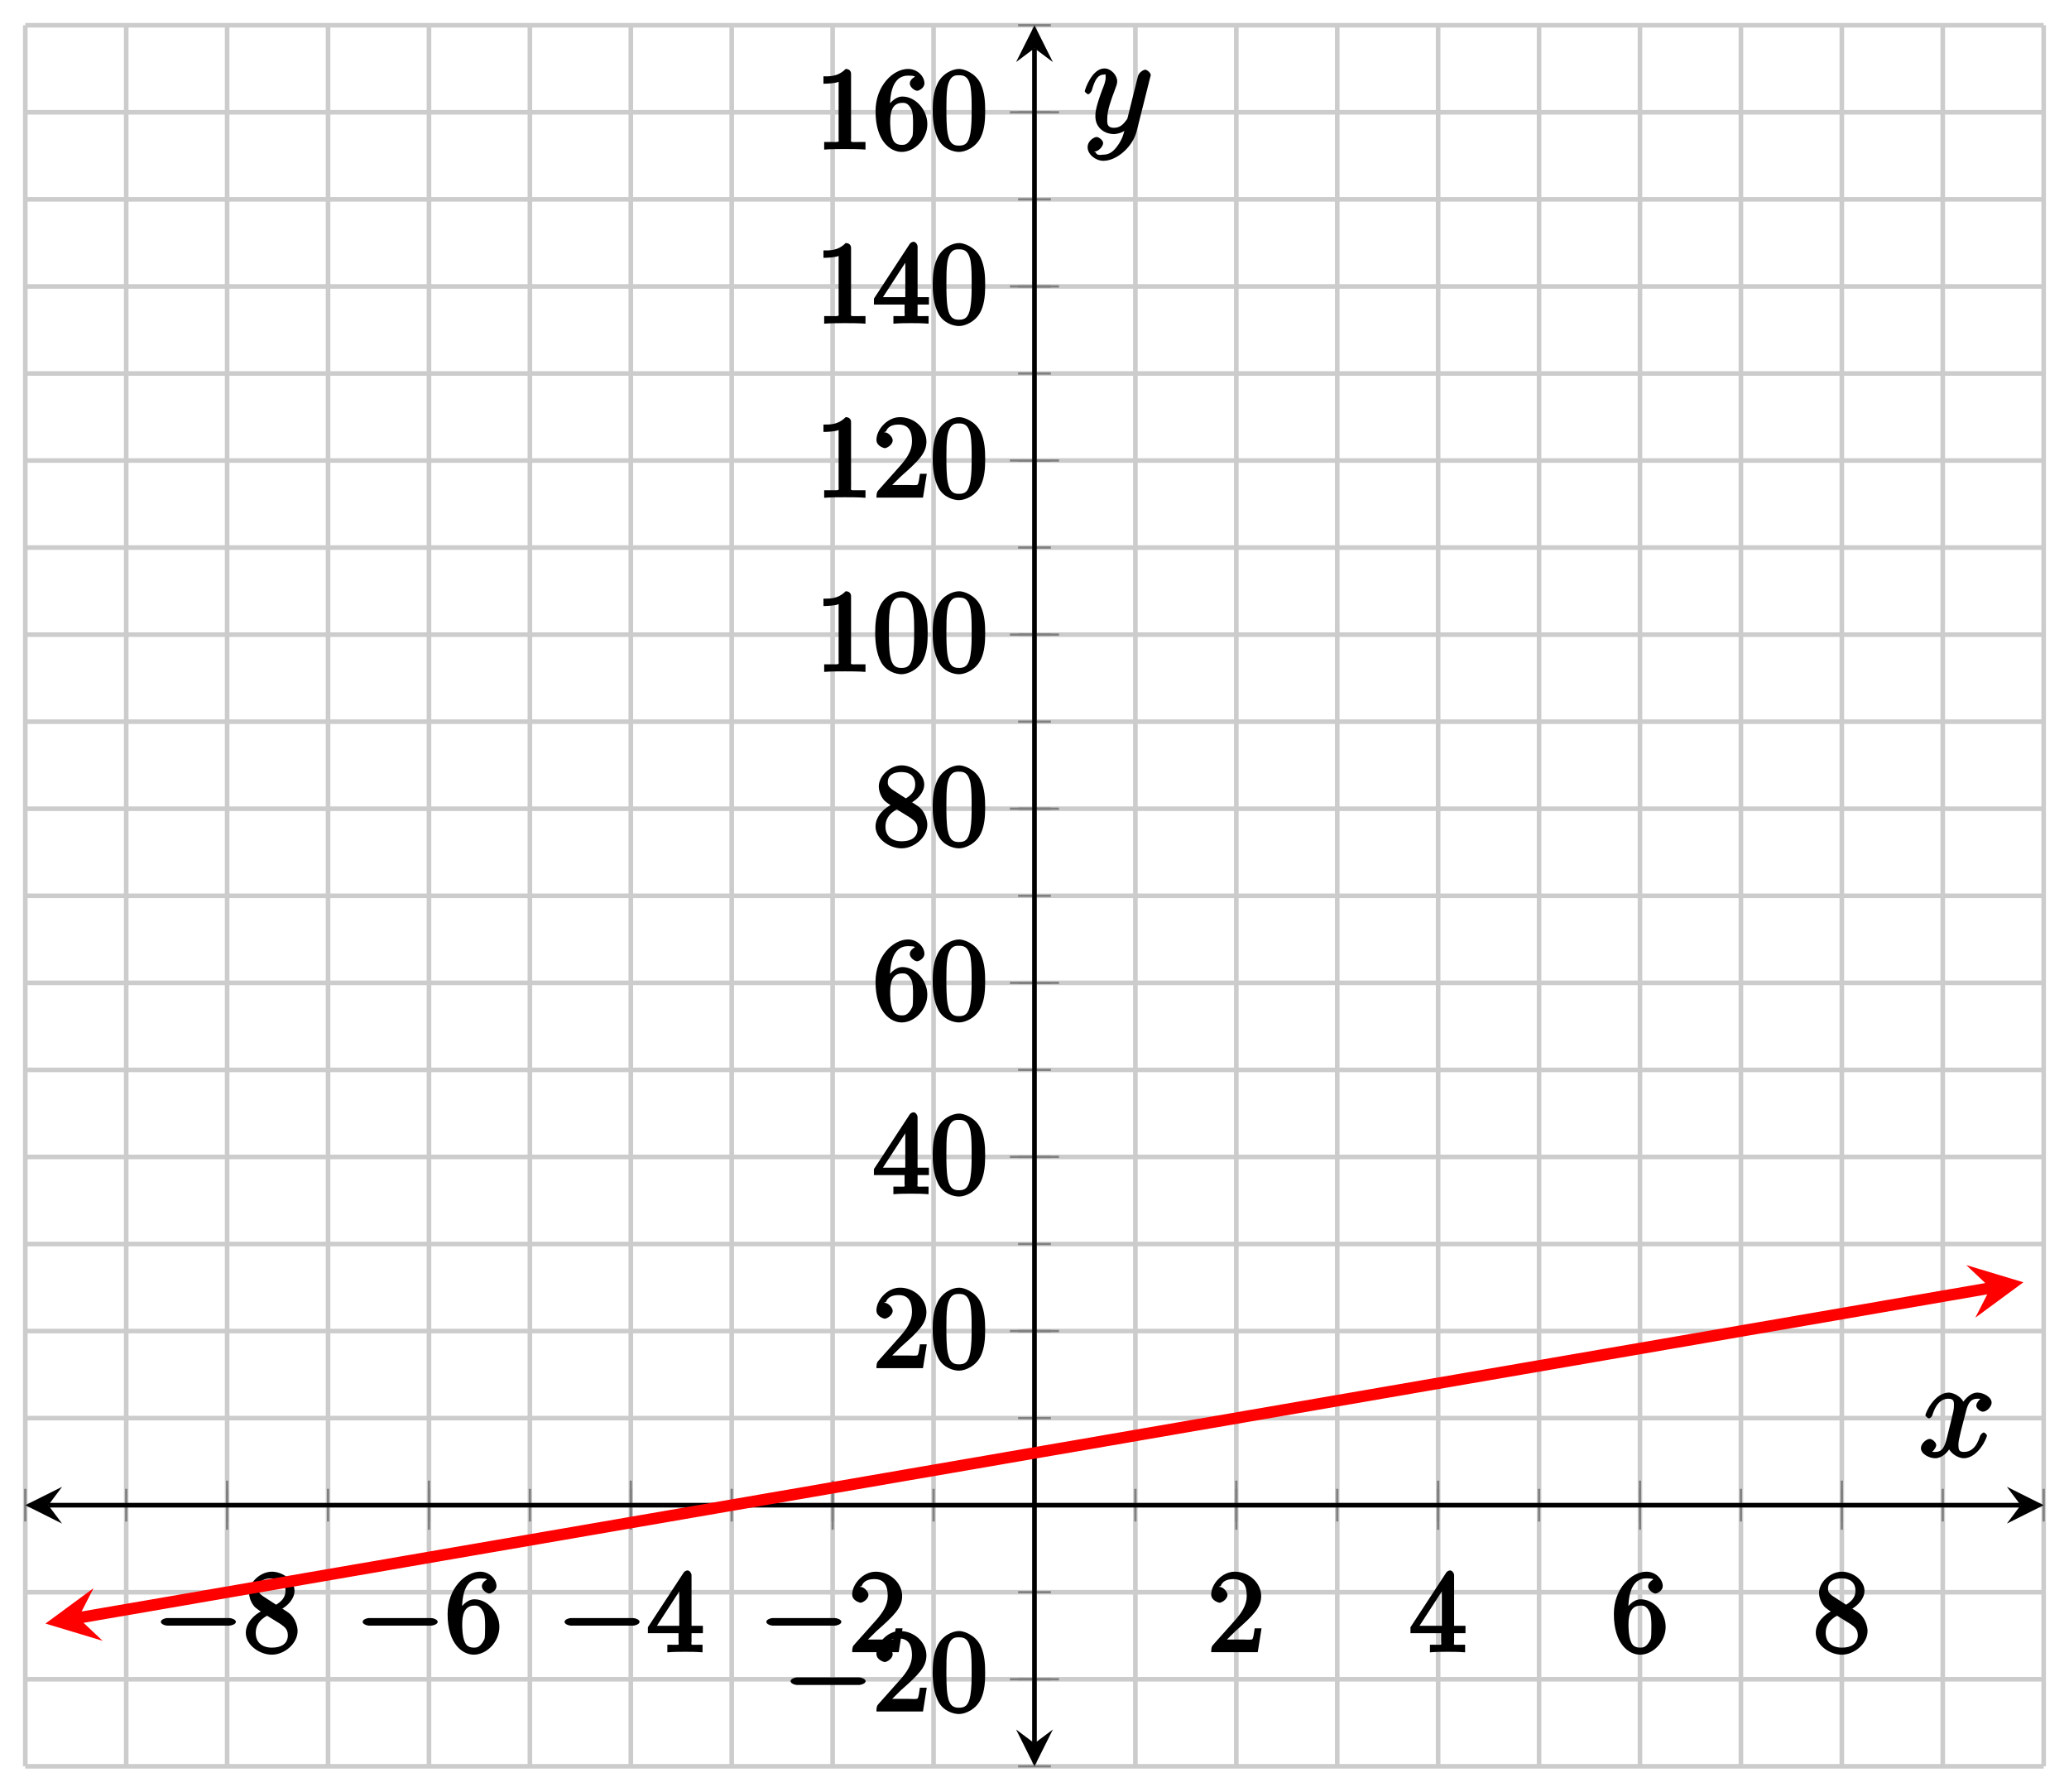
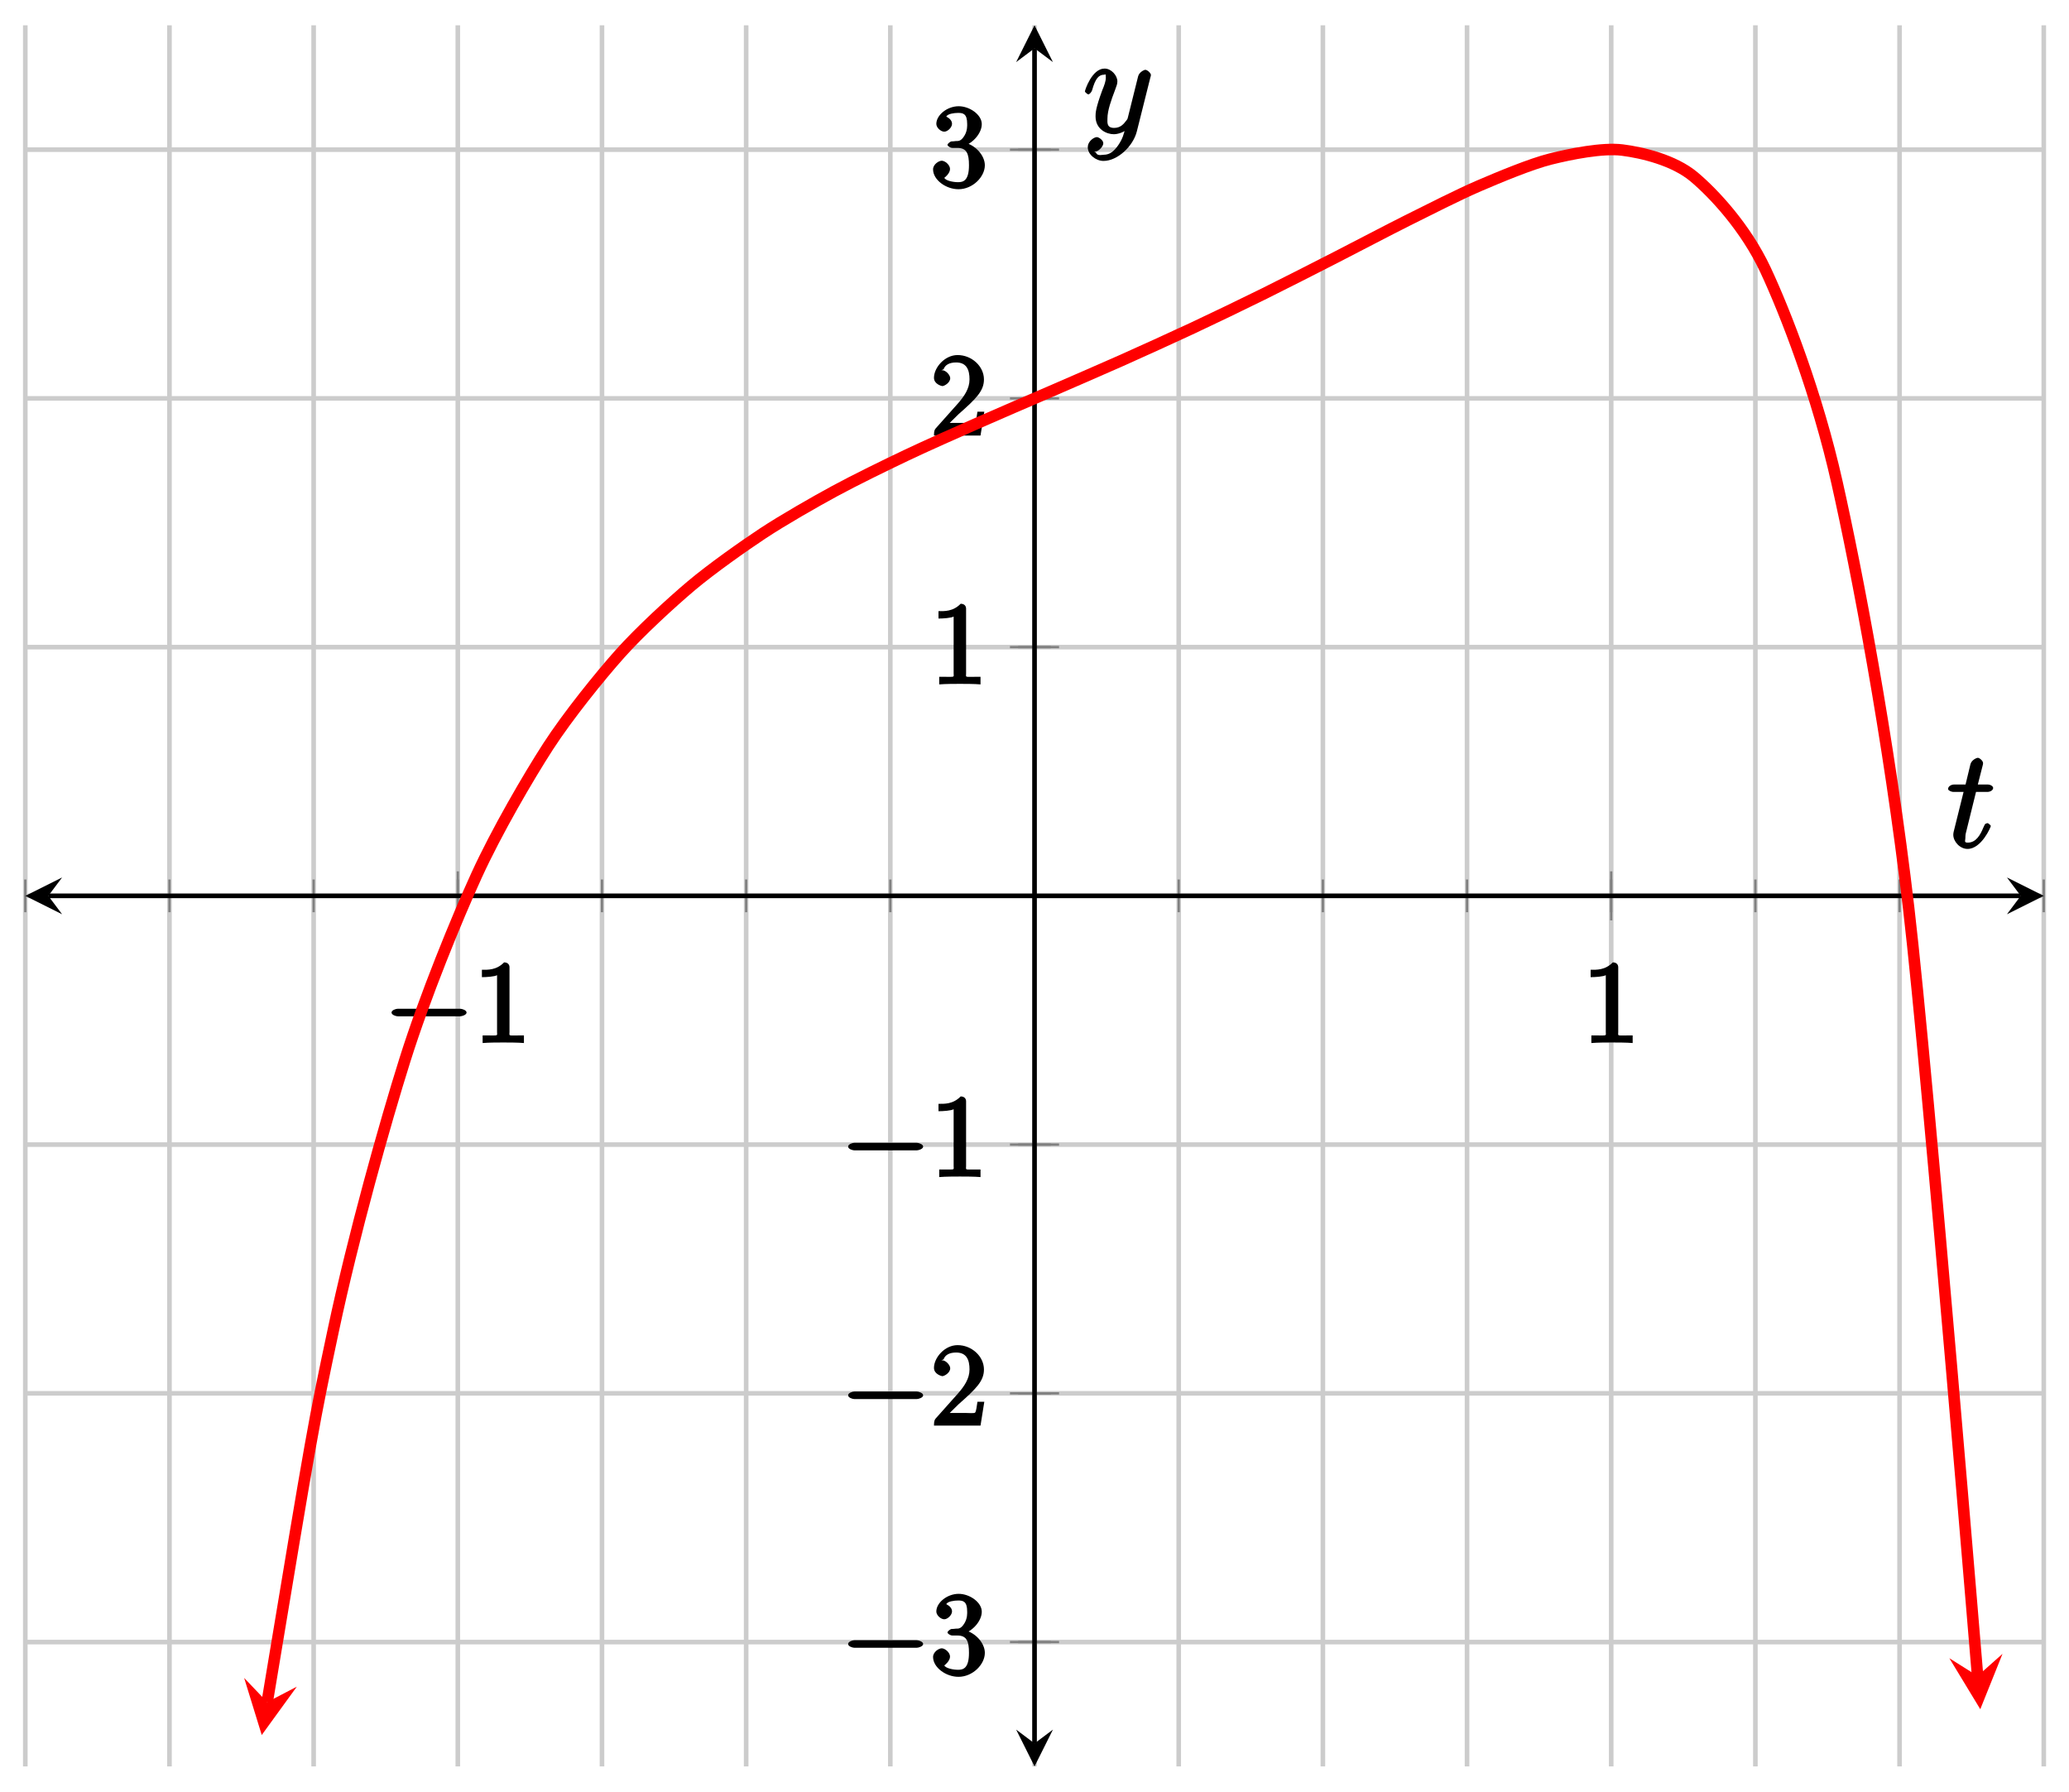
- <svg xmlns="http://www.w3.org/2000/svg" xmlns:xlink="http://www.w3.org/1999/xlink" width="179.23pt" height="155.19pt" viewBox="0 0 179.23 155.19" version="1.1">
+ <svg xmlns="http://www.w3.org/2000/svg" xmlns:xlink="http://www.w3.org/1999/xlink" width="179.22pt" height="155.18pt" viewBox="0 0 179.22 155.18" version="1.1">
  <defs>
    <g>
      <symbol overflow="visible" id="glyph0-0">
        <path style="stroke:none;" d="" />
      </symbol>
      <symbol overflow="visible" id="glyph0-1">
        <path style="stroke:none;" d="M 6.562 -2.297 C 6.734 -2.297 7.125 -2.422 7.125 -2.625 C 7.125 -2.828 6.734 -2.953 6.562 -2.953 L 1.172 -2.953 C 1 -2.953 0.625 -2.828 0.625 -2.625 C 0.625 -2.422 1 -2.297 1.172 -2.297 Z M 6.562 -2.297 " />
      </symbol>
      <symbol overflow="visible" id="glyph1-0">
        <path style="stroke:none;" d="" />
      </symbol>
      <symbol overflow="visible" id="glyph1-1">
-         <path style="stroke:none;" d="M 1.75 -4.828 C 1.281 -5.141 1.297 -5.359 1.297 -5.516 C 1.297 -6.125 1.781 -6.391 2.484 -6.391 C 3.203 -6.391 3.672 -6.031 3.672 -5.312 C 3.672 -4.75 3.328 -4.391 2.859 -4.109 Z M 3.203 -3.656 C 3.922 -4.031 4.453 -4.656 4.453 -5.312 C 4.453 -6.234 3.406 -6.969 2.5 -6.969 C 1.5 -6.969 0.516 -6.062 0.516 -5.141 C 0.516 -4.953 0.578 -4.391 1 -3.922 C 1.109 -3.812 1.469 -3.562 1.531 -3.516 C 1.141 -3.328 0.234 -2.656 0.234 -1.672 C 0.234 -0.609 1.438 0.219 2.484 0.219 C 3.609 0.219 4.719 -0.766 4.719 -1.828 C 4.719 -2.188 4.562 -2.766 4.188 -3.188 C 4 -3.391 3.844 -3.484 3.406 -3.766 Z M 1.953 -3.234 L 3.188 -2.469 C 3.453 -2.266 3.875 -2.078 3.875 -1.469 C 3.875 -0.734 3.312 -0.391 2.5 -0.391 C 1.641 -0.391 1.094 -0.844 1.094 -1.672 C 1.094 -2.25 1.359 -2.766 2.078 -3.156 Z M 1.953 -3.234 " />
+         <path style="stroke:none;" d="M 3.094 -6.547 C 3.094 -6.781 2.938 -6.969 2.625 -6.969 C 1.953 -6.281 1.203 -6.328 0.703 -6.328 L 0.703 -5.688 C 1.094 -5.688 1.797 -5.734 2.016 -5.859 L 2.016 -0.953 C 2.016 -0.594 2.156 -0.641 1.266 -0.641 L 0.766 -0.641 L 0.766 0.016 C 1.297 -0.031 2.156 -0.031 2.562 -0.031 C 2.953 -0.031 3.828 -0.031 4.344 0.016 L 4.344 -0.641 L 3.859 -0.641 C 2.953 -0.641 3.094 -0.578 3.094 -0.953 Z M 3.094 -6.547 " />
      </symbol>
      <symbol overflow="visible" id="glyph1-2">
-         <path style="stroke:none;" d="M 1.484 -3.422 L 1.484 -3.672 C 1.484 -6.188 2.547 -6.391 3.062 -6.391 C 3.297 -6.391 3.594 -6.375 3.625 -6.312 C 3.781 -6.312 3.203 -6.156 3.203 -5.703 C 3.203 -5.391 3.625 -5.078 3.844 -5.078 C 4 -5.078 4.469 -5.328 4.469 -5.719 C 4.469 -6.312 3.875 -6.969 3.047 -6.969 C 1.766 -6.969 0.234 -5.516 0.234 -3.312 C 0.234 -0.641 1.578 0.219 2.5 0.219 C 3.609 0.219 4.719 -0.875 4.719 -2.188 C 4.719 -3.453 3.672 -4.578 2.562 -4.578 C 1.891 -4.578 1.328 -3.906 1.141 -3.422 Z M 2.5 -0.391 C 1.875 -0.391 1.75 -0.812 1.688 -0.969 C 1.5 -1.438 1.5 -2.234 1.5 -2.406 C 1.5 -3.188 1.656 -4.031 2.547 -4.031 C 2.719 -4.031 3.047 -4.078 3.344 -3.453 L 3.297 -3.562 C 3.484 -3.203 3.484 -2.688 3.484 -2.203 C 3.484 -1.719 3.484 -1.219 3.406 -1.094 C 3.062 -0.391 2.734 -0.391 2.5 -0.391 Z M 2.5 -0.391 " />
+         <path style="stroke:none;" d="M 2.891 -3.516 C 3.703 -3.781 4.453 -4.641 4.453 -5.422 C 4.453 -6.234 3.406 -6.969 2.453 -6.969 C 1.453 -6.969 0.516 -6.203 0.516 -5.438 C 0.516 -5.109 0.906 -4.766 1.203 -4.766 C 1.5 -4.766 1.875 -5.141 1.875 -5.438 C 1.875 -5.938 1.234 -6.094 1.391 -6.094 C 1.516 -6.312 2.047 -6.391 2.406 -6.391 C 2.828 -6.391 3.188 -6.328 3.188 -5.438 C 3.188 -5.312 3.219 -4.859 2.953 -4.422 C 2.656 -3.938 2.453 -3.953 2.203 -3.953 C 2.125 -3.938 1.891 -3.922 1.812 -3.922 C 1.734 -3.906 1.484 -3.734 1.484 -3.625 C 1.484 -3.516 1.734 -3.359 1.906 -3.359 L 2.344 -3.359 C 3.156 -3.359 3.344 -2.844 3.344 -1.859 C 3.344 -0.516 2.844 -0.391 2.406 -0.391 C 1.969 -0.391 1.344 -0.516 1.203 -0.766 C 1.219 -0.766 1.703 -1.141 1.703 -1.531 C 1.703 -1.891 1.266 -2.25 0.984 -2.25 C 0.734 -2.25 0.234 -1.938 0.234 -1.5 C 0.234 -0.594 1.344 0.219 2.438 0.219 C 3.656 0.219 4.719 -0.844 4.719 -1.859 C 4.719 -2.688 3.922 -3.625 2.891 -3.844 Z M 2.891 -3.516 " />
      </symbol>
      <symbol overflow="visible" id="glyph1-3">
-         <path style="stroke:none;" d="M 2.75 -1.797 L 2.75 -0.938 C 2.75 -0.578 2.906 -0.641 2.172 -0.641 L 1.781 -0.641 L 1.781 0.016 C 2.375 -0.031 2.891 -0.031 3.312 -0.031 C 3.734 -0.031 4.25 -0.031 4.828 0.016 L 4.828 -0.641 L 4.453 -0.641 C 3.719 -0.641 3.875 -0.578 3.875 -0.938 L 3.875 -1.641 L 4.859 -1.641 L 4.859 -2.281 L 3.875 -2.281 L 3.875 -6.656 C 3.875 -6.844 3.703 -7.078 3.531 -7.078 C 3.453 -7.078 3.297 -7.031 3.203 -6.906 L 0.094 -2.156 L 0.094 -1.641 L 2.75 -1.641 Z M 2.984 -2.281 L 0.875 -2.281 L 3.109 -5.719 L 2.812 -5.828 L 2.812 -2.281 Z M 2.984 -2.281 " />
-       </symbol>
-       <symbol overflow="visible" id="glyph1-4">
        <path style="stroke:none;" d="M 1.391 -0.812 L 2.438 -1.844 C 4 -3.219 4.641 -3.875 4.641 -4.859 C 4.641 -6 3.578 -6.969 2.359 -6.969 C 1.234 -6.969 0.312 -5.875 0.312 -5 C 0.312 -4.438 1 -4.281 1.031 -4.281 C 1.203 -4.281 1.719 -4.562 1.719 -4.969 C 1.719 -5.219 1.359 -5.656 1.016 -5.656 C 0.938 -5.656 0.922 -5.656 1.141 -5.734 C 1.281 -6.125 1.656 -6.328 2.234 -6.328 C 3.141 -6.328 3.391 -5.688 3.391 -4.859 C 3.391 -4.062 2.938 -3.406 2.391 -2.781 L 0.484 -0.641 C 0.375 -0.531 0.312 -0.406 0.312 0 L 4.344 0 L 4.672 -2.062 L 4.078 -2.062 C 4 -1.594 3.984 -1.281 3.875 -1.125 C 3.812 -1.047 3.281 -1.094 3.062 -1.094 L 1.266 -1.094 Z M 1.391 -0.812 " />
-       </symbol>
-       <symbol overflow="visible" id="glyph1-5">
-         <path style="stroke:none;" d="M 4.75 -3.344 C 4.75 -4.141 4.703 -4.938 4.359 -5.688 C 3.891 -6.641 2.906 -6.969 2.5 -6.969 C 1.891 -6.969 0.984 -6.547 0.578 -5.609 C 0.266 -4.922 0.203 -4.141 0.203 -3.344 C 0.203 -2.609 0.297 -1.594 0.703 -0.844 C 1.141 -0.031 2 0.219 2.484 0.219 C 3.016 0.219 3.953 -0.156 4.391 -1.094 C 4.703 -1.781 4.75 -2.562 4.75 -3.344 Z M 2.484 -0.328 C 2.094 -0.328 1.672 -0.406 1.5 -1.359 C 1.391 -1.969 1.391 -2.875 1.391 -3.469 C 1.391 -4.109 1.391 -4.766 1.469 -5.297 C 1.656 -6.484 2.234 -6.422 2.484 -6.422 C 2.812 -6.422 3.297 -6.406 3.484 -5.406 C 3.578 -4.859 3.578 -4.094 3.578 -3.469 C 3.578 -2.719 3.578 -2.047 3.469 -1.406 C 3.312 -0.453 2.938 -0.328 2.484 -0.328 Z M 2.484 -0.328 " />
-       </symbol>
-       <symbol overflow="visible" id="glyph1-6">
-         <path style="stroke:none;" d="M 3.094 -6.547 C 3.094 -6.781 2.938 -6.969 2.625 -6.969 C 1.953 -6.281 1.203 -6.328 0.703 -6.328 L 0.703 -5.688 C 1.094 -5.688 1.797 -5.734 2.016 -5.859 L 2.016 -0.953 C 2.016 -0.594 2.156 -0.641 1.266 -0.641 L 0.766 -0.641 L 0.766 0.016 C 1.297 -0.031 2.156 -0.031 2.562 -0.031 C 2.953 -0.031 3.828 -0.031 4.344 0.016 L 4.344 -0.641 L 3.859 -0.641 C 2.953 -0.641 3.094 -0.578 3.094 -0.953 Z M 3.094 -6.547 " />
      </symbol>
      <symbol overflow="visible" id="glyph2-0">
        <path style="stroke:none;" d="" />
      </symbol>
      <symbol overflow="visible" id="glyph2-1">
-         <path style="stroke:none;" d="M 5.672 -5.172 C 5.281 -5.109 4.969 -4.656 4.969 -4.438 C 4.969 -4.141 5.359 -3.906 5.531 -3.906 C 5.891 -3.906 6.297 -4.359 6.297 -4.688 C 6.297 -5.188 5.562 -5.562 5.062 -5.562 C 4.344 -5.562 3.766 -4.703 3.656 -4.469 L 3.984 -4.469 C 3.703 -5.359 2.812 -5.562 2.594 -5.562 C 1.375 -5.562 0.562 -3.844 0.562 -3.578 C 0.562 -3.531 0.781 -3.328 0.859 -3.328 C 0.953 -3.328 1.094 -3.438 1.156 -3.578 C 1.562 -4.922 2.219 -5.031 2.562 -5.031 C 3.094 -5.031 3.031 -4.672 3.031 -4.391 C 3.031 -4.125 2.969 -3.844 2.828 -3.281 L 2.422 -1.641 C 2.234 -0.922 2.062 -0.422 1.422 -0.422 C 1.359 -0.422 1.172 -0.375 0.922 -0.531 L 0.812 -0.281 C 1.25 -0.359 1.5 -0.859 1.5 -1 C 1.5 -1.25 1.156 -1.547 0.938 -1.547 C 0.641 -1.547 0.172 -1.141 0.172 -0.75 C 0.172 -0.25 0.891 0.125 1.406 0.125 C 1.984 0.125 2.5 -0.375 2.75 -0.859 L 2.469 -0.969 C 2.672 -0.266 3.438 0.125 3.875 0.125 C 5.094 0.125 5.891 -1.594 5.891 -1.859 C 5.891 -1.906 5.688 -2.109 5.625 -2.109 C 5.516 -2.109 5.328 -1.906 5.297 -1.812 C 4.969 -0.75 4.453 -0.422 3.906 -0.422 C 3.484 -0.422 3.422 -0.578 3.422 -1.062 C 3.422 -1.328 3.469 -1.516 3.656 -2.312 L 4.078 -3.938 C 4.25 -4.656 4.5 -5.031 5.062 -5.031 C 5.078 -5.031 5.297 -5.062 5.547 -4.906 Z M 5.672 -5.172 " />
+         <path style="stroke:none;" d="M 2.406 -4.812 L 3.5 -4.812 C 3.734 -4.812 4 -4.953 4 -5.156 C 4 -5.297 3.781 -5.453 3.531 -5.453 L 2.672 -5.453 L 3.078 -7.047 C 3.125 -7.203 3.125 -7.234 3.125 -7.312 C 3.125 -7.5 2.828 -7.766 2.672 -7.766 C 2.562 -7.766 2.125 -7.578 2.031 -7.203 L 1.609 -5.453 L 0.609 -5.453 C 0.375 -5.453 0.094 -5.297 0.094 -5.062 C 0.094 -4.953 0.344 -4.812 0.578 -4.812 L 1.438 -4.812 L 0.688 -1.797 C 0.578 -1.375 0.547 -1.25 0.547 -1.094 C 0.547 -0.531 1.109 0.125 1.781 0.125 C 2.984 0.125 3.797 -1.766 3.797 -1.859 C 3.797 -1.922 3.578 -2.109 3.516 -2.109 C 3.484 -2.109 3.328 -2.062 3.297 -2.016 C 3.281 -2.016 3.234 -1.891 3.141 -1.703 C 2.891 -1.094 2.516 -0.422 1.812 -0.422 C 1.453 -0.422 1.594 -0.562 1.594 -0.828 C 1.594 -0.844 1.594 -1.062 1.625 -1.203 L 2.516 -4.812 Z M 2.406 -4.812 " />
      </symbol>
      <symbol overflow="visible" id="glyph2-2">
        <path style="stroke:none;" d="M 3.031 1.094 C 2.703 1.547 2.359 1.906 1.766 1.906 C 1.625 1.906 1.203 2.031 1.109 1.703 C 0.906 1.641 0.969 1.641 0.984 1.641 C 1.344 1.641 1.75 1.188 1.75 0.906 C 1.75 0.641 1.359 0.375 1.188 0.375 C 0.984 0.375 0.406 0.688 0.406 1.266 C 0.406 1.875 1.094 2.438 1.766 2.438 C 2.969 2.438 4.328 1.188 4.656 -0.125 L 5.828 -4.797 C 5.844 -4.859 5.875 -4.922 5.875 -5 C 5.875 -5.172 5.562 -5.453 5.391 -5.453 C 5.281 -5.453 4.859 -5.25 4.766 -4.891 L 3.891 -1.375 C 3.828 -1.156 3.875 -1.25 3.781 -1.109 C 3.531 -0.781 3.266 -0.422 2.688 -0.422 C 2.016 -0.422 2.109 -0.922 2.109 -1.25 C 2.109 -1.922 2.438 -2.844 2.766 -3.703 C 2.891 -4.047 2.969 -4.219 2.969 -4.453 C 2.969 -4.953 2.453 -5.562 1.859 -5.562 C 0.766 -5.562 0.156 -3.688 0.156 -3.578 C 0.156 -3.531 0.375 -3.328 0.453 -3.328 C 0.562 -3.328 0.734 -3.531 0.781 -3.688 C 1.062 -4.703 1.359 -5.031 1.828 -5.031 C 1.938 -5.031 1.969 -5.172 1.969 -4.781 C 1.969 -4.469 1.844 -4.125 1.656 -3.672 C 1.078 -2.109 1.078 -1.703 1.078 -1.422 C 1.078 -0.281 2.062 0.125 2.656 0.125 C 3 0.125 3.531 -0.031 3.844 -0.344 L 3.688 -0.516 C 3.516 0.141 3.438 0.5 3.031 1.094 Z M 3.031 1.094 " />
      </symbol>
    </g>
    <clipPath id="clip1">
-       <path d="M 2.191 97 L 177.035 97 L 177.035 152.988 L 2.191 152.988 Z M 2.191 97 " />
+       <path d="M 9 2.191 L 177.035 2.191 L 177.035 152.988 L 9 152.988 Z M 9 2.191 " />
    </clipPath>
  </defs>
  <g id="surface1">
-     <path style="fill:none;stroke-width:0.399;stroke-linecap:butt;stroke-linejoin:miter;stroke:rgb(79.999%,79.999%,79.999%);stroke-opacity:1;stroke-miterlimit:10;" d="M 0.001 0.002 L 0.001 150.803 M 8.744 0.002 L 8.744 150.803 M 17.486 0.002 L 17.486 150.803 M 26.228 0.002 L 26.228 150.803 M 34.97 0.002 L 34.97 150.803 M 43.712 0.002 L 43.712 150.803 M 52.455 0.002 L 52.455 150.803 M 61.197 0.002 L 61.197 150.803 M 69.939 0.002 L 69.939 150.803 M 78.681 0.002 L 78.681 150.803 M 87.423 0.002 L 87.423 150.803 M 96.165 0.002 L 96.165 150.803 M 104.908 0.002 L 104.908 150.803 M 113.65 0.002 L 113.65 150.803 M 122.392 0.002 L 122.392 150.803 M 131.134 0.002 L 131.134 150.803 M 139.876 0.002 L 139.876 150.803 M 148.619 0.002 L 148.619 150.803 M 157.361 0.002 L 157.361 150.803 M 166.103 0.002 L 166.103 150.803 M 174.845 0.002 L 174.845 150.803 " transform="matrix(1,0,0,-1,2.19,152.99)" />
-     <path style="fill:none;stroke-width:0.399;stroke-linecap:butt;stroke-linejoin:miter;stroke:rgb(79.999%,79.999%,79.999%);stroke-opacity:1;stroke-miterlimit:10;" d="M 0.001 0.002 L 174.845 0.002 M 0.001 7.541 L 174.845 7.541 M 0.001 15.08 L 174.845 15.08 M 0.001 22.619 L 174.845 22.619 M 0.001 30.162 L 174.845 30.162 M 0.001 37.701 L 174.845 37.701 M 0.001 45.24 L 174.845 45.24 M 0.001 52.783 L 174.845 52.783 M 0.001 60.322 L 174.845 60.322 M 0.001 67.861 L 174.845 67.861 M 0.001 75.4 L 174.845 75.4 M 0.001 82.943 L 174.845 82.943 M 0.001 90.482 L 174.845 90.482 M 0.001 98.021 L 174.845 98.021 M 0.001 105.564 L 174.845 105.564 M 0.001 113.103 L 174.845 113.103 M 0.001 120.642 L 174.845 120.642 M 0.001 128.181 L 174.845 128.181 M 0.001 135.724 L 174.845 135.724 M 0.001 143.263 L 174.845 143.263 M 0.001 150.803 L 174.845 150.803 " transform="matrix(1,0,0,-1,2.19,152.99)" />
-     <path style="fill:none;stroke-width:0.199;stroke-linecap:butt;stroke-linejoin:miter;stroke:rgb(50%,50%,50%);stroke-opacity:1;stroke-miterlimit:10;" d="M 0.001 21.205 L 0.001 24.037 M 8.744 21.205 L 8.744 24.037 M 17.486 21.205 L 17.486 24.037 M 26.228 21.205 L 26.228 24.037 M 34.97 21.205 L 34.97 24.037 M 43.712 21.205 L 43.712 24.037 M 52.455 21.205 L 52.455 24.037 M 61.197 21.205 L 61.197 24.037 M 69.939 21.205 L 69.939 24.037 M 78.681 21.205 L 78.681 24.037 M 87.423 21.205 L 87.423 24.037 M 96.165 21.205 L 96.165 24.037 M 104.908 21.205 L 104.908 24.037 M 113.65 21.205 L 113.65 24.037 M 122.392 21.205 L 122.392 24.037 M 131.134 21.205 L 131.134 24.037 M 139.876 21.205 L 139.876 24.037 M 148.619 21.205 L 148.619 24.037 M 157.361 21.205 L 157.361 24.037 M 166.103 21.205 L 166.103 24.037 M 174.845 21.205 L 174.845 24.037 " transform="matrix(1,0,0,-1,2.19,152.99)" />
-     <path style="fill:none;stroke-width:0.199;stroke-linecap:butt;stroke-linejoin:miter;stroke:rgb(50%,50%,50%);stroke-opacity:1;stroke-miterlimit:10;" d="M 17.486 20.494 L 17.486 24.748 M 34.97 20.494 L 34.97 24.748 M 52.455 20.494 L 52.455 24.748 M 69.939 20.494 L 69.939 24.748 M 104.908 20.494 L 104.908 24.748 M 122.392 20.494 L 122.392 24.748 M 139.876 20.494 L 139.876 24.748 M 157.361 20.494 L 157.361 24.748 " transform="matrix(1,0,0,-1,2.19,152.99)" />
-     <path style="fill:none;stroke-width:0.199;stroke-linecap:butt;stroke-linejoin:miter;stroke:rgb(50%,50%,50%);stroke-opacity:1;stroke-miterlimit:10;" d="M 86.005 0.002 L 88.841 0.002 M 86.005 7.541 L 88.841 7.541 M 86.005 15.08 L 88.841 15.08 M 86.005 22.619 L 88.841 22.619 M 86.005 30.162 L 88.841 30.162 M 86.005 37.701 L 88.841 37.701 M 86.005 45.24 L 88.841 45.24 M 86.005 52.783 L 88.841 52.783 M 86.005 60.322 L 88.841 60.322 M 86.005 67.861 L 88.841 67.861 M 86.005 75.4 L 88.841 75.4 M 86.005 82.943 L 88.841 82.943 M 86.005 90.482 L 88.841 90.482 M 86.005 98.021 L 88.841 98.021 M 86.005 105.564 L 88.841 105.564 M 86.005 113.103 L 88.841 113.103 M 86.005 120.642 L 88.841 120.642 M 86.005 128.181 L 88.841 128.181 M 86.005 135.724 L 88.841 135.724 M 86.005 143.263 L 88.841 143.263 M 86.005 150.803 L 88.841 150.803 " transform="matrix(1,0,0,-1,2.19,152.99)" />
-     <path style="fill:none;stroke-width:0.199;stroke-linecap:butt;stroke-linejoin:miter;stroke:rgb(50%,50%,50%);stroke-opacity:1;stroke-miterlimit:10;" d="M 85.294 7.541 L 89.548 7.541 M 85.294 37.701 L 89.548 37.701 M 85.294 52.783 L 89.548 52.783 M 85.294 67.861 L 89.548 67.861 M 85.294 82.943 L 89.548 82.943 M 85.294 98.021 L 89.548 98.021 M 85.294 113.103 L 89.548 113.103 M 85.294 128.181 L 89.548 128.181 M 85.294 143.263 L 89.548 143.263 " transform="matrix(1,0,0,-1,2.19,152.99)" />
-     <path style="fill:none;stroke-width:0.399;stroke-linecap:butt;stroke-linejoin:miter;stroke:rgb(0%,0%,0%);stroke-opacity:1;stroke-miterlimit:10;" d="M 1.994 22.619 L 172.853 22.619 " transform="matrix(1,0,0,-1,2.19,152.99)" />
-     <path style=" stroke:none;fill-rule:nonzero;fill:rgb(0%,0%,0%);fill-opacity:1;" d="M 2.191 130.371 L 5.379 131.965 L 4.184 130.371 L 5.379 128.777 " />
-     <path style=" stroke:none;fill-rule:nonzero;fill:rgb(0%,0%,0%);fill-opacity:1;" d="M 177.035 130.371 L 173.848 128.777 L 175.043 130.371 L 173.848 131.965 " />
-     <path style="fill:none;stroke-width:0.399;stroke-linecap:butt;stroke-linejoin:miter;stroke:rgb(0%,0%,0%);stroke-opacity:1;stroke-miterlimit:10;" d="M 87.423 1.994 L 87.423 148.81 " transform="matrix(1,0,0,-1,2.19,152.99)" />
+     <path style="fill:none;stroke-width:0.399;stroke-linecap:butt;stroke-linejoin:miter;stroke:rgb(79.999%,79.999%,79.999%);stroke-opacity:1;stroke-miterlimit:10;" d="M 0.001 0.002 L 0.001 150.799 M 12.49 0.002 L 12.49 150.799 M 24.978 0.002 L 24.978 150.799 M 37.466 0.002 L 37.466 150.799 M 49.955 0.002 L 49.955 150.799 M 62.443 0.002 L 62.443 150.799 M 74.931 0.002 L 74.931 150.799 M 87.423 0.002 L 87.423 150.799 M 99.912 0.002 L 99.912 150.799 M 112.4 0.002 L 112.4 150.799 M 124.888 0.002 L 124.888 150.799 M 137.376 0.002 L 137.376 150.799 M 149.865 0.002 L 149.865 150.799 M 162.353 0.002 L 162.353 150.799 M 174.845 0.002 L 174.845 150.799 " transform="matrix(1,0,0,-1,2.19,152.99)" />
+     <path style="fill:none;stroke-width:0.399;stroke-linecap:butt;stroke-linejoin:miter;stroke:rgb(79.999%,79.999%,79.999%);stroke-opacity:1;stroke-miterlimit:10;" d="M 0.001 10.771 L 174.845 10.771 M 0.001 32.314 L 174.845 32.314 M 0.001 53.857 L 174.845 53.857 M 0.001 75.4 L 174.845 75.4 M 0.001 96.943 L 174.845 96.943 M 0.001 118.486 L 174.845 118.486 M 0.001 140.029 L 174.845 140.029 " transform="matrix(1,0,0,-1,2.19,152.99)" />
+     <path style="fill:none;stroke-width:0.199;stroke-linecap:butt;stroke-linejoin:miter;stroke:rgb(50%,50%,50%);stroke-opacity:1;stroke-miterlimit:10;" d="M 0.001 73.982 L 0.001 76.818 M 12.49 73.982 L 12.49 76.818 M 24.978 73.982 L 24.978 76.818 M 37.466 73.982 L 37.466 76.818 M 49.955 73.982 L 49.955 76.818 M 62.443 73.982 L 62.443 76.818 M 74.931 73.982 L 74.931 76.818 M 87.423 73.982 L 87.423 76.818 M 99.912 73.982 L 99.912 76.818 M 112.4 73.982 L 112.4 76.818 M 124.888 73.982 L 124.888 76.818 M 137.376 73.982 L 137.376 76.818 M 149.865 73.982 L 149.865 76.818 M 162.353 73.982 L 162.353 76.818 M 174.845 73.982 L 174.845 76.818 " transform="matrix(1,0,0,-1,2.19,152.99)" />
+     <path style="fill:none;stroke-width:0.199;stroke-linecap:butt;stroke-linejoin:miter;stroke:rgb(50%,50%,50%);stroke-opacity:1;stroke-miterlimit:10;" d="M 37.466 73.275 L 37.466 77.525 M 137.376 73.275 L 137.376 77.525 " transform="matrix(1,0,0,-1,2.19,152.99)" />
+     <path style="fill:none;stroke-width:0.199;stroke-linecap:butt;stroke-linejoin:miter;stroke:rgb(50%,50%,50%);stroke-opacity:1;stroke-miterlimit:10;" d="M 86.005 10.771 L 88.837 10.771 M 86.005 32.314 L 88.837 32.314 M 86.005 53.857 L 88.837 53.857 M 86.005 75.4 L 88.837 75.4 M 86.005 96.943 L 88.837 96.943 M 86.005 118.486 L 88.837 118.486 M 86.005 140.029 L 88.837 140.029 " transform="matrix(1,0,0,-1,2.19,152.99)" />
+     <path style="fill:none;stroke-width:0.199;stroke-linecap:butt;stroke-linejoin:miter;stroke:rgb(50%,50%,50%);stroke-opacity:1;stroke-miterlimit:10;" d="M 85.294 10.771 L 89.548 10.771 M 85.294 32.314 L 89.548 32.314 M 85.294 53.857 L 89.548 53.857 M 85.294 96.943 L 89.548 96.943 M 85.294 118.486 L 89.548 118.486 M 85.294 140.029 L 89.548 140.029 " transform="matrix(1,0,0,-1,2.19,152.99)" />
+     <path style="fill:none;stroke-width:0.399;stroke-linecap:butt;stroke-linejoin:miter;stroke:rgb(0%,0%,0%);stroke-opacity:1;stroke-miterlimit:10;" d="M 1.994 75.4 L 172.849 75.4 " transform="matrix(1,0,0,-1,2.19,152.99)" />
+     <path style=" stroke:none;fill-rule:nonzero;fill:rgb(0%,0%,0%);fill-opacity:1;" d="M 2.191 77.59 L 5.379 79.184 L 4.184 77.59 L 5.379 75.996 " />
+     <path style=" stroke:none;fill-rule:nonzero;fill:rgb(0%,0%,0%);fill-opacity:1;" d="M 177.035 77.59 L 173.844 75.996 L 175.039 77.59 L 173.844 79.184 " />
+     <path style="fill:none;stroke-width:0.399;stroke-linecap:butt;stroke-linejoin:miter;stroke:rgb(0%,0%,0%);stroke-opacity:1;stroke-miterlimit:10;" d="M 87.423 1.994 L 87.423 148.806 " transform="matrix(1,0,0,-1,2.19,152.99)" />
    <path style=" stroke:none;fill-rule:nonzero;fill:rgb(0%,0%,0%);fill-opacity:1;" d="M 89.613 152.988 L 91.207 149.801 L 89.613 150.996 L 88.02 149.801 " />
-     <path style=" stroke:none;fill-rule:nonzero;fill:rgb(0%,0%,0%);fill-opacity:1;" d="M 89.613 2.188 L 88.02 5.375 L 89.613 4.18 L 91.207 5.375 " />
+     <path style=" stroke:none;fill-rule:nonzero;fill:rgb(0%,0%,0%);fill-opacity:1;" d="M 89.613 2.191 L 88.02 5.379 L 89.613 4.184 L 91.207 5.379 " />
    <g style="fill:rgb(0%,0%,0%);fill-opacity:1;">
-       <use xlink:href="#glyph0-1" x="13.31" y="143.1" />
+       <use xlink:href="#glyph0-1" x="33.29" y="90.32" />
    </g>
    <g style="fill:rgb(0%,0%,0%);fill-opacity:1;">
-       <use xlink:href="#glyph1-1" x="21.06" y="143.1" />
+       <use xlink:href="#glyph1-1" x="41.04" y="90.32" />
    </g>
    <g style="fill:rgb(0%,0%,0%);fill-opacity:1;">
-       <use xlink:href="#glyph0-1" x="30.79" y="143.1" />
+       <use xlink:href="#glyph1-1" x="137.08" y="90.32" />
    </g>
    <g style="fill:rgb(0%,0%,0%);fill-opacity:1;">
-       <use xlink:href="#glyph1-2" x="38.54" y="143.1" />
+       <use xlink:href="#glyph0-1" x="72.84" y="145.01" />
    </g>
    <g style="fill:rgb(0%,0%,0%);fill-opacity:1;">
-       <use xlink:href="#glyph0-1" x="48.28" y="143.1" />
+       <use xlink:href="#glyph1-2" x="80.59" y="145.01" />
    </g>
    <g style="fill:rgb(0%,0%,0%);fill-opacity:1;">
-       <use xlink:href="#glyph1-3" x="56.03" y="143.1" />
+       <use xlink:href="#glyph0-1" x="72.84" y="123.47" />
    </g>
    <g style="fill:rgb(0%,0%,0%);fill-opacity:1;">
-       <use xlink:href="#glyph0-1" x="65.76" y="143.1" />
+       <use xlink:href="#glyph1-3" x="80.59" y="123.47" />
    </g>
    <g style="fill:rgb(0%,0%,0%);fill-opacity:1;">
-       <use xlink:href="#glyph1-4" x="73.51" y="143.1" />
+       <use xlink:href="#glyph0-1" x="72.84" y="101.93" />
    </g>
    <g style="fill:rgb(0%,0%,0%);fill-opacity:1;">
-       <use xlink:href="#glyph1-4" x="104.61" y="143.1" />
+       <use xlink:href="#glyph1-1" x="80.59" y="101.93" />
    </g>
    <g style="fill:rgb(0%,0%,0%);fill-opacity:1;">
-       <use xlink:href="#glyph1-3" x="122.09" y="143.1" />
+       <use xlink:href="#glyph1-1" x="80.59" y="59.26" />
    </g>
    <g style="fill:rgb(0%,0%,0%);fill-opacity:1;">
-       <use xlink:href="#glyph1-2" x="139.57" y="143.1" />
+       <use xlink:href="#glyph1-3" x="80.59" y="37.72" />
    </g>
    <g style="fill:rgb(0%,0%,0%);fill-opacity:1;">
-       <use xlink:href="#glyph1-1" x="157.06" y="143.1" />
+       <use xlink:href="#glyph1-2" x="80.59" y="16.17" />
+     </g>
+     <g clip-path="url(#clip1)" clip-rule="nonzero">
+       <path style="fill:none;stroke-width:0.996;stroke-linecap:butt;stroke-linejoin:miter;stroke:rgb(100%,0%,0%);stroke-opacity:1;stroke-miterlimit:10;" d="M 20.955 5.572 C 24.962 29.681 24.962 29.681 26.685 37.795 C 28.404 45.908 31.165 55.736 32.888 61.201 C 34.607 66.666 37.369 73.412 39.091 77.177 C 40.81 80.943 43.572 85.681 45.29 88.342 C 47.013 91.002 49.775 94.416 51.494 96.345 C 53.216 98.279 55.978 100.814 57.697 102.263 C 59.419 103.713 62.181 105.666 63.9 106.802 C 65.623 107.939 68.38 109.517 70.103 110.451 C 71.826 111.388 74.583 112.736 76.306 113.552 C 78.029 114.373 80.787 115.592 82.509 116.353 C 84.228 117.115 86.99 118.295 88.712 119.041 C 90.431 119.791 93.193 120.982 94.915 121.748 C 96.634 122.517 99.396 123.767 101.115 124.572 C 102.837 125.377 105.599 126.709 107.318 127.56 C 109.04 128.412 111.802 129.822 113.521 130.701 C 115.244 131.58 118.005 133.037 119.724 133.896 C 121.447 134.756 124.205 136.158 125.927 136.896 C 127.65 137.635 130.408 138.791 132.13 139.22 C 133.853 139.65 136.611 140.209 138.333 139.994 C 140.052 139.779 142.814 139.123 144.537 137.681 C 146.255 136.24 149.017 133.291 150.74 129.615 C 152.458 125.939 155.22 118.853 156.939 111.185 C 158.662 103.517 161.423 89.08 163.142 74.342 C 164.865 59.603 169.345 4.955 169.111 7.834 " transform="matrix(1,0,0,-1,2.19,152.99)" />
+     </g>
+     <path style=" stroke:none;fill-rule:nonzero;fill:rgb(100%,0%,0%);fill-opacity:1;" d="M 22.672 150.27 L 25.711 146.082 L 23.145 147.418 L 21.148 145.324 " />
+     <path style=" stroke:none;fill-rule:nonzero;fill:rgb(100%,0%,0%);fill-opacity:1;" d="M 171.535 148.035 L 173.461 143.238 L 171.301 145.156 L 168.855 143.617 " />
+     <g style="fill:rgb(0%,0%,0%);fill-opacity:1;">
+       <use xlink:href="#glyph2-1" x="168.65" y="73.4" />
    </g>
    <g style="fill:rgb(0%,0%,0%);fill-opacity:1;">
-       <use xlink:href="#glyph0-1" x="67.86" y="148.24" />
-     </g>
-     <g style="fill:rgb(0%,0%,0%);fill-opacity:1;">
-       <use xlink:href="#glyph1-4" x="75.61" y="148.24" />
-       <use xlink:href="#glyph1-5" x="80.591" y="148.24" />
-     </g>
-     <g style="fill:rgb(0%,0%,0%);fill-opacity:1;">
-       <use xlink:href="#glyph1-4" x="75.61" y="118.5" />
-       <use xlink:href="#glyph1-5" x="80.591" y="118.5" />
-     </g>
-     <g style="fill:rgb(0%,0%,0%);fill-opacity:1;">
-       <use xlink:href="#glyph1-3" x="75.61" y="103.42" />
-       <use xlink:href="#glyph1-5" x="80.591" y="103.42" />
-     </g>
-     <g style="fill:rgb(0%,0%,0%);fill-opacity:1;">
-       <use xlink:href="#glyph1-2" x="75.61" y="88.34" />
-       <use xlink:href="#glyph1-5" x="80.591" y="88.34" />
-     </g>
-     <g style="fill:rgb(0%,0%,0%);fill-opacity:1;">
-       <use xlink:href="#glyph1-1" x="75.61" y="73.26" />
-       <use xlink:href="#glyph1-5" x="80.591" y="73.26" />
-     </g>
-     <g style="fill:rgb(0%,0%,0%);fill-opacity:1;">
-       <use xlink:href="#glyph1-6" x="70.63" y="58.18" />
-       <use xlink:href="#glyph1-5" x="75.612" y="58.18" />
-       <use xlink:href="#glyph1-5" x="80.593" y="58.18" />
-     </g>
-     <g style="fill:rgb(0%,0%,0%);fill-opacity:1;">
-       <use xlink:href="#glyph1-6" x="70.63" y="43.1" />
-       <use xlink:href="#glyph1-4" x="75.612" y="43.1" />
-       <use xlink:href="#glyph1-5" x="80.593" y="43.1" />
-     </g>
-     <g style="fill:rgb(0%,0%,0%);fill-opacity:1;">
-       <use xlink:href="#glyph1-6" x="70.63" y="28.02" />
-       <use xlink:href="#glyph1-3" x="75.612" y="28.02" />
-       <use xlink:href="#glyph1-5" x="80.593" y="28.02" />
-     </g>
-     <g style="fill:rgb(0%,0%,0%);fill-opacity:1;">
-       <use xlink:href="#glyph1-6" x="70.63" y="12.94" />
-       <use xlink:href="#glyph1-2" x="75.612" y="12.94" />
-       <use xlink:href="#glyph1-5" x="80.593" y="12.94" />
-     </g>
-     <g clip-path="url(#clip1)" clip-rule="nonzero">
-       <path style="fill:none;stroke-width:0.996;stroke-linecap:butt;stroke-linejoin:miter;stroke:rgb(100%,0%,0%);stroke-opacity:1;stroke-miterlimit:10;" d="M 4.595 12.857 L 3.478 12.666 L 5.208 12.963 L 6.939 13.263 L 8.669 13.56 L 10.404 13.857 L 12.134 14.158 L 13.865 14.455 L 15.595 14.756 L 17.326 15.053 L 19.056 15.353 L 22.517 15.947 L 24.247 16.248 L 25.978 16.545 L 27.708 16.845 L 31.169 17.439 L 32.9 17.74 L 34.63 18.037 L 36.361 18.338 L 38.091 18.635 L 39.822 18.935 L 41.556 19.232 L 43.287 19.529 L 45.017 19.83 L 46.748 20.127 L 48.478 20.427 L 50.208 20.724 L 51.939 21.025 L 55.4 21.619 L 57.13 21.92 L 58.861 22.217 L 60.591 22.517 L 62.322 22.814 L 64.052 23.115 L 67.513 23.709 L 69.244 24.01 L 70.978 24.306 L 72.708 24.607 L 74.439 24.904 L 76.169 25.205 L 79.63 25.799 L 81.361 26.099 L 83.091 26.396 L 84.822 26.697 L 86.552 26.994 L 88.283 27.295 L 91.744 27.888 L 93.474 28.189 L 95.205 28.486 L 96.935 28.787 L 98.665 29.084 L 100.4 29.385 L 103.861 29.978 L 105.591 30.279 L 107.322 30.576 L 109.052 30.877 L 110.783 31.174 L 112.513 31.474 L 115.974 32.068 L 117.705 32.369 L 119.435 32.666 L 121.165 32.967 L 122.896 33.263 L 124.626 33.564 L 128.087 34.158 L 129.818 34.459 L 131.552 34.756 L 133.283 35.056 L 135.013 35.353 L 136.744 35.654 L 140.205 36.248 L 141.935 36.549 L 143.665 36.845 L 145.396 37.146 L 147.126 37.443 L 148.857 37.744 L 152.318 38.338 L 154.048 38.638 L 155.779 38.935 L 157.509 39.236 L 159.24 39.533 L 160.974 39.834 L 164.435 40.428 L 166.165 40.728 L 167.896 41.025 L 169.626 41.326 L 171.357 41.623 L 170.24 41.431 " transform="matrix(1,0,0,-1,2.19,152.99)" />
-     </g>
-     <path style=" stroke:none;fill-rule:nonzero;fill:rgb(100%,0%,0%);fill-opacity:1;" d="M 3.938 140.625 L 8.891 142.117 L 6.785 140.133 L 8.102 137.559 " />
-     <path style=" stroke:none;fill-rule:nonzero;fill:rgb(100%,0%,0%);fill-opacity:1;" d="M 175.277 111.066 L 170.328 109.574 L 172.43 111.559 L 171.113 114.133 " />
-     <g style="fill:rgb(0%,0%,0%);fill-opacity:1;">
-       <use xlink:href="#glyph2-1" x="166.23" y="126.18" />
-     </g>
-     <g style="fill:rgb(0%,0%,0%);fill-opacity:1;">
-       <use xlink:href="#glyph2-2" x="93.81" y="11.49" />
+       <use xlink:href="#glyph2-2" x="93.82" y="11.5" />
    </g>
  </g>
</svg>
